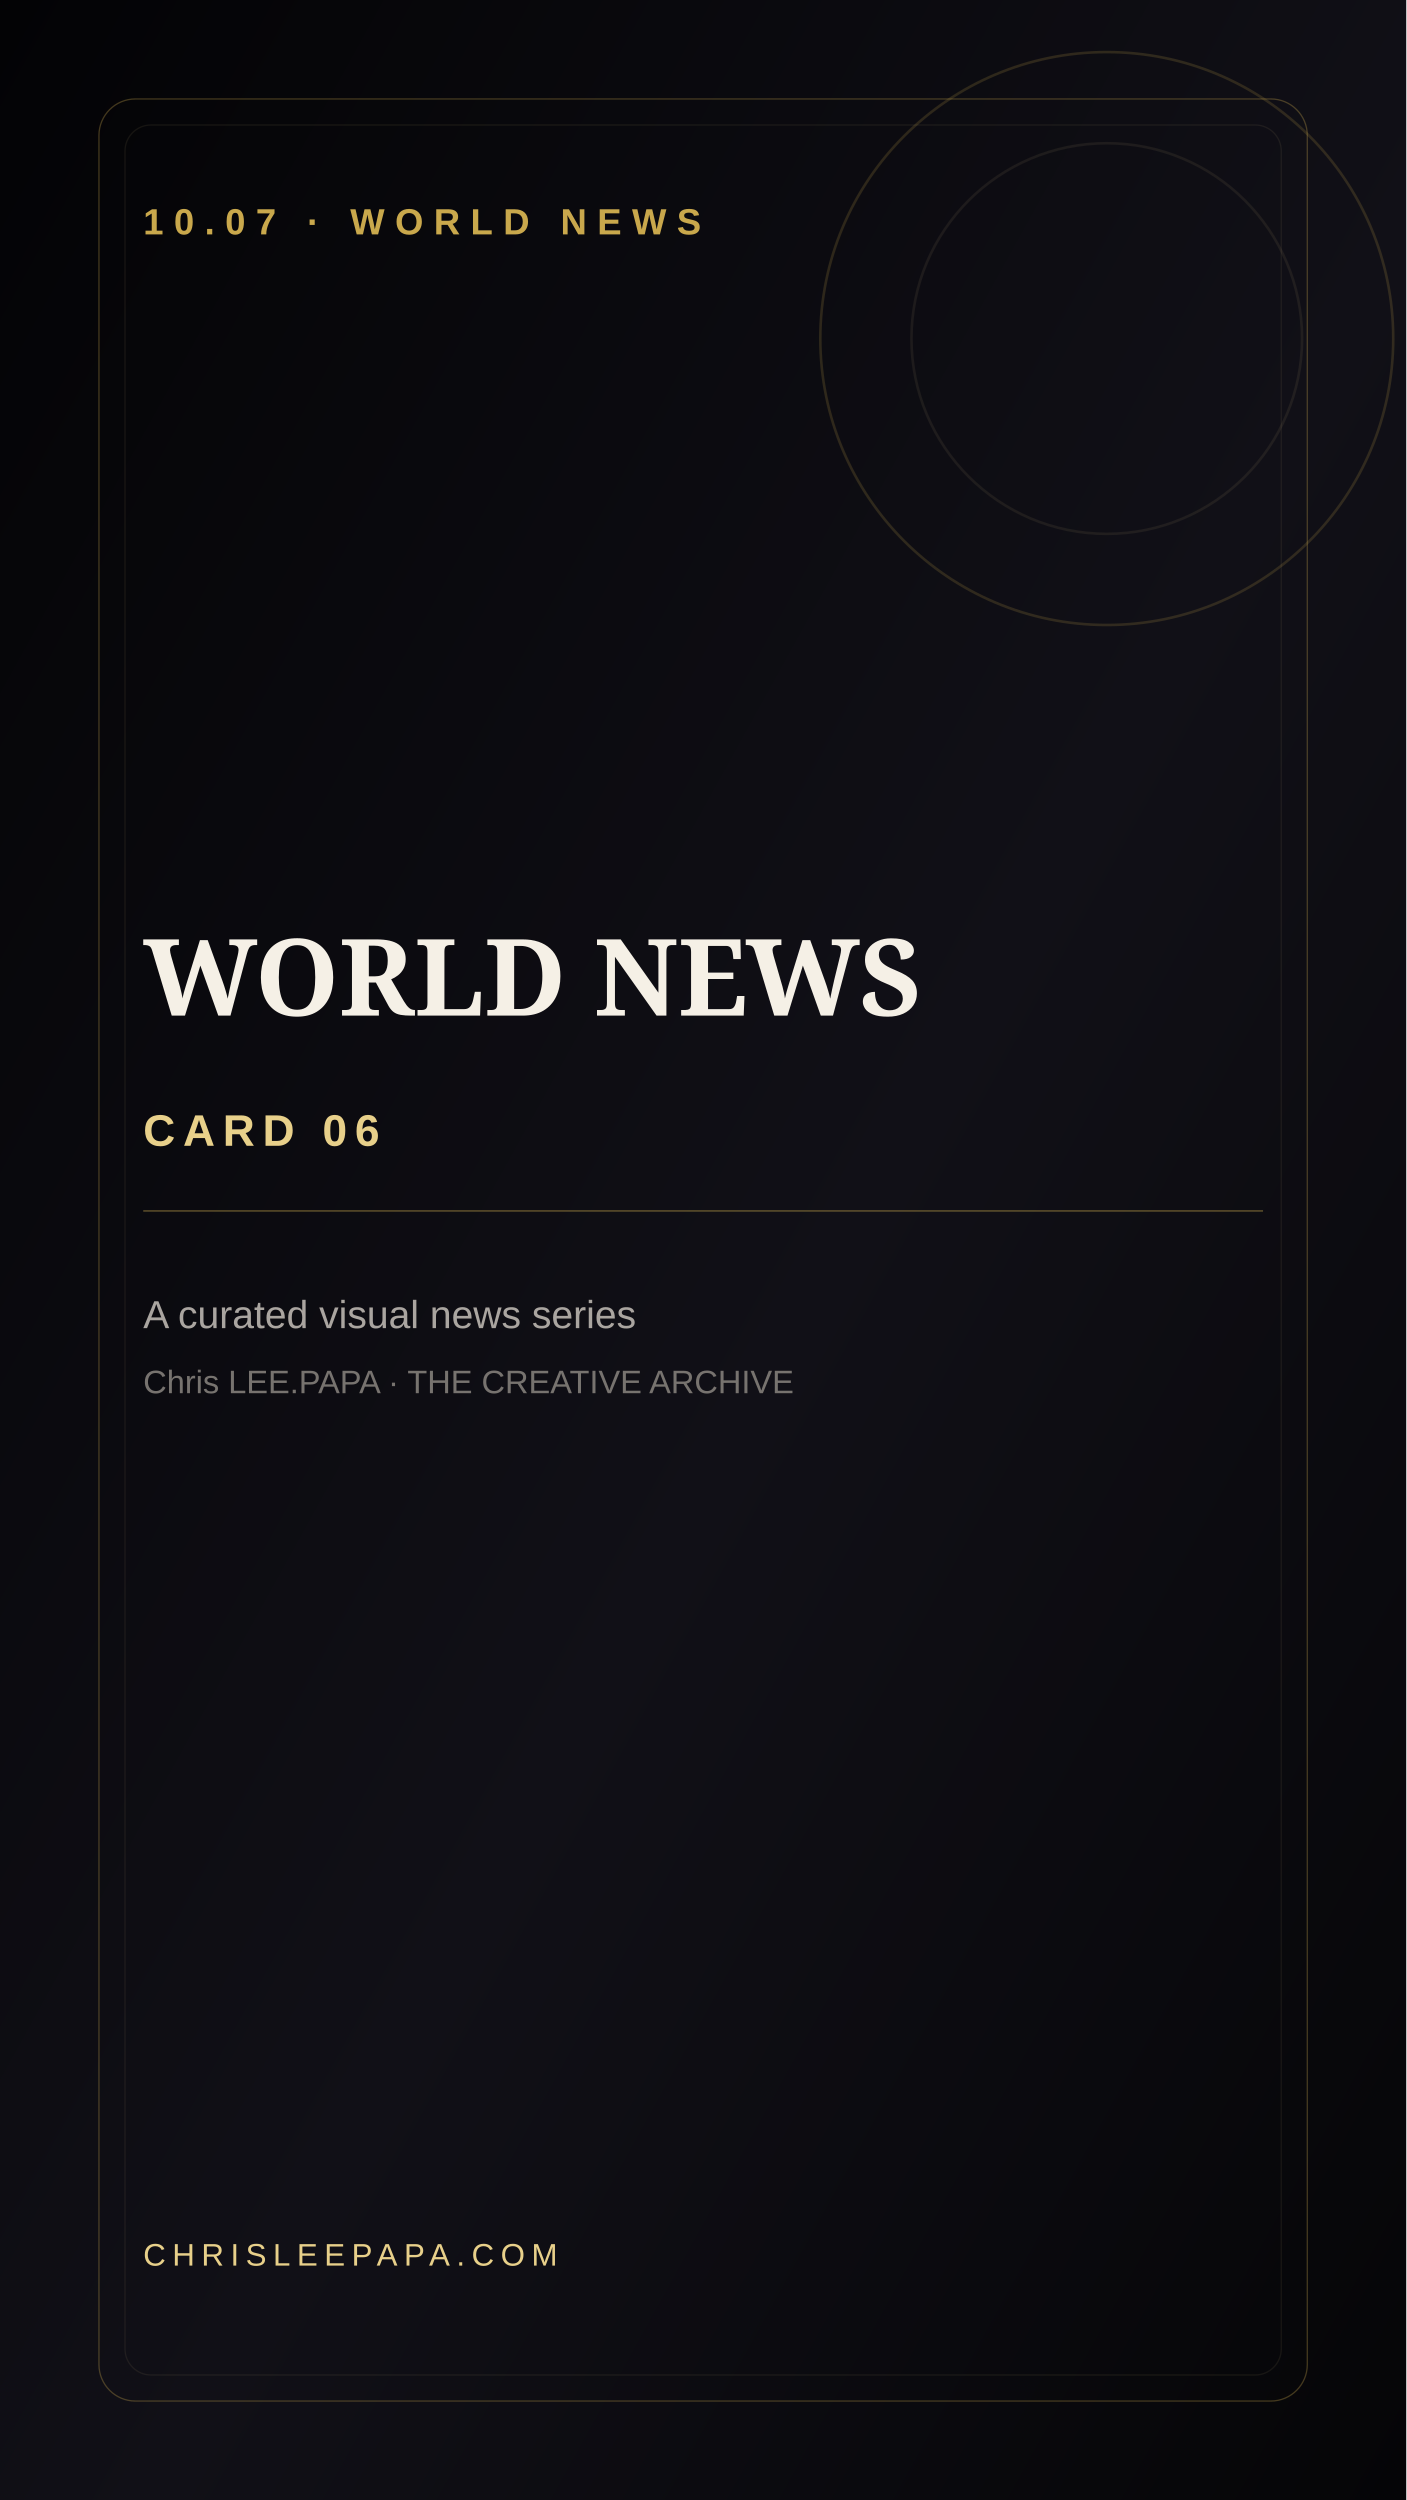
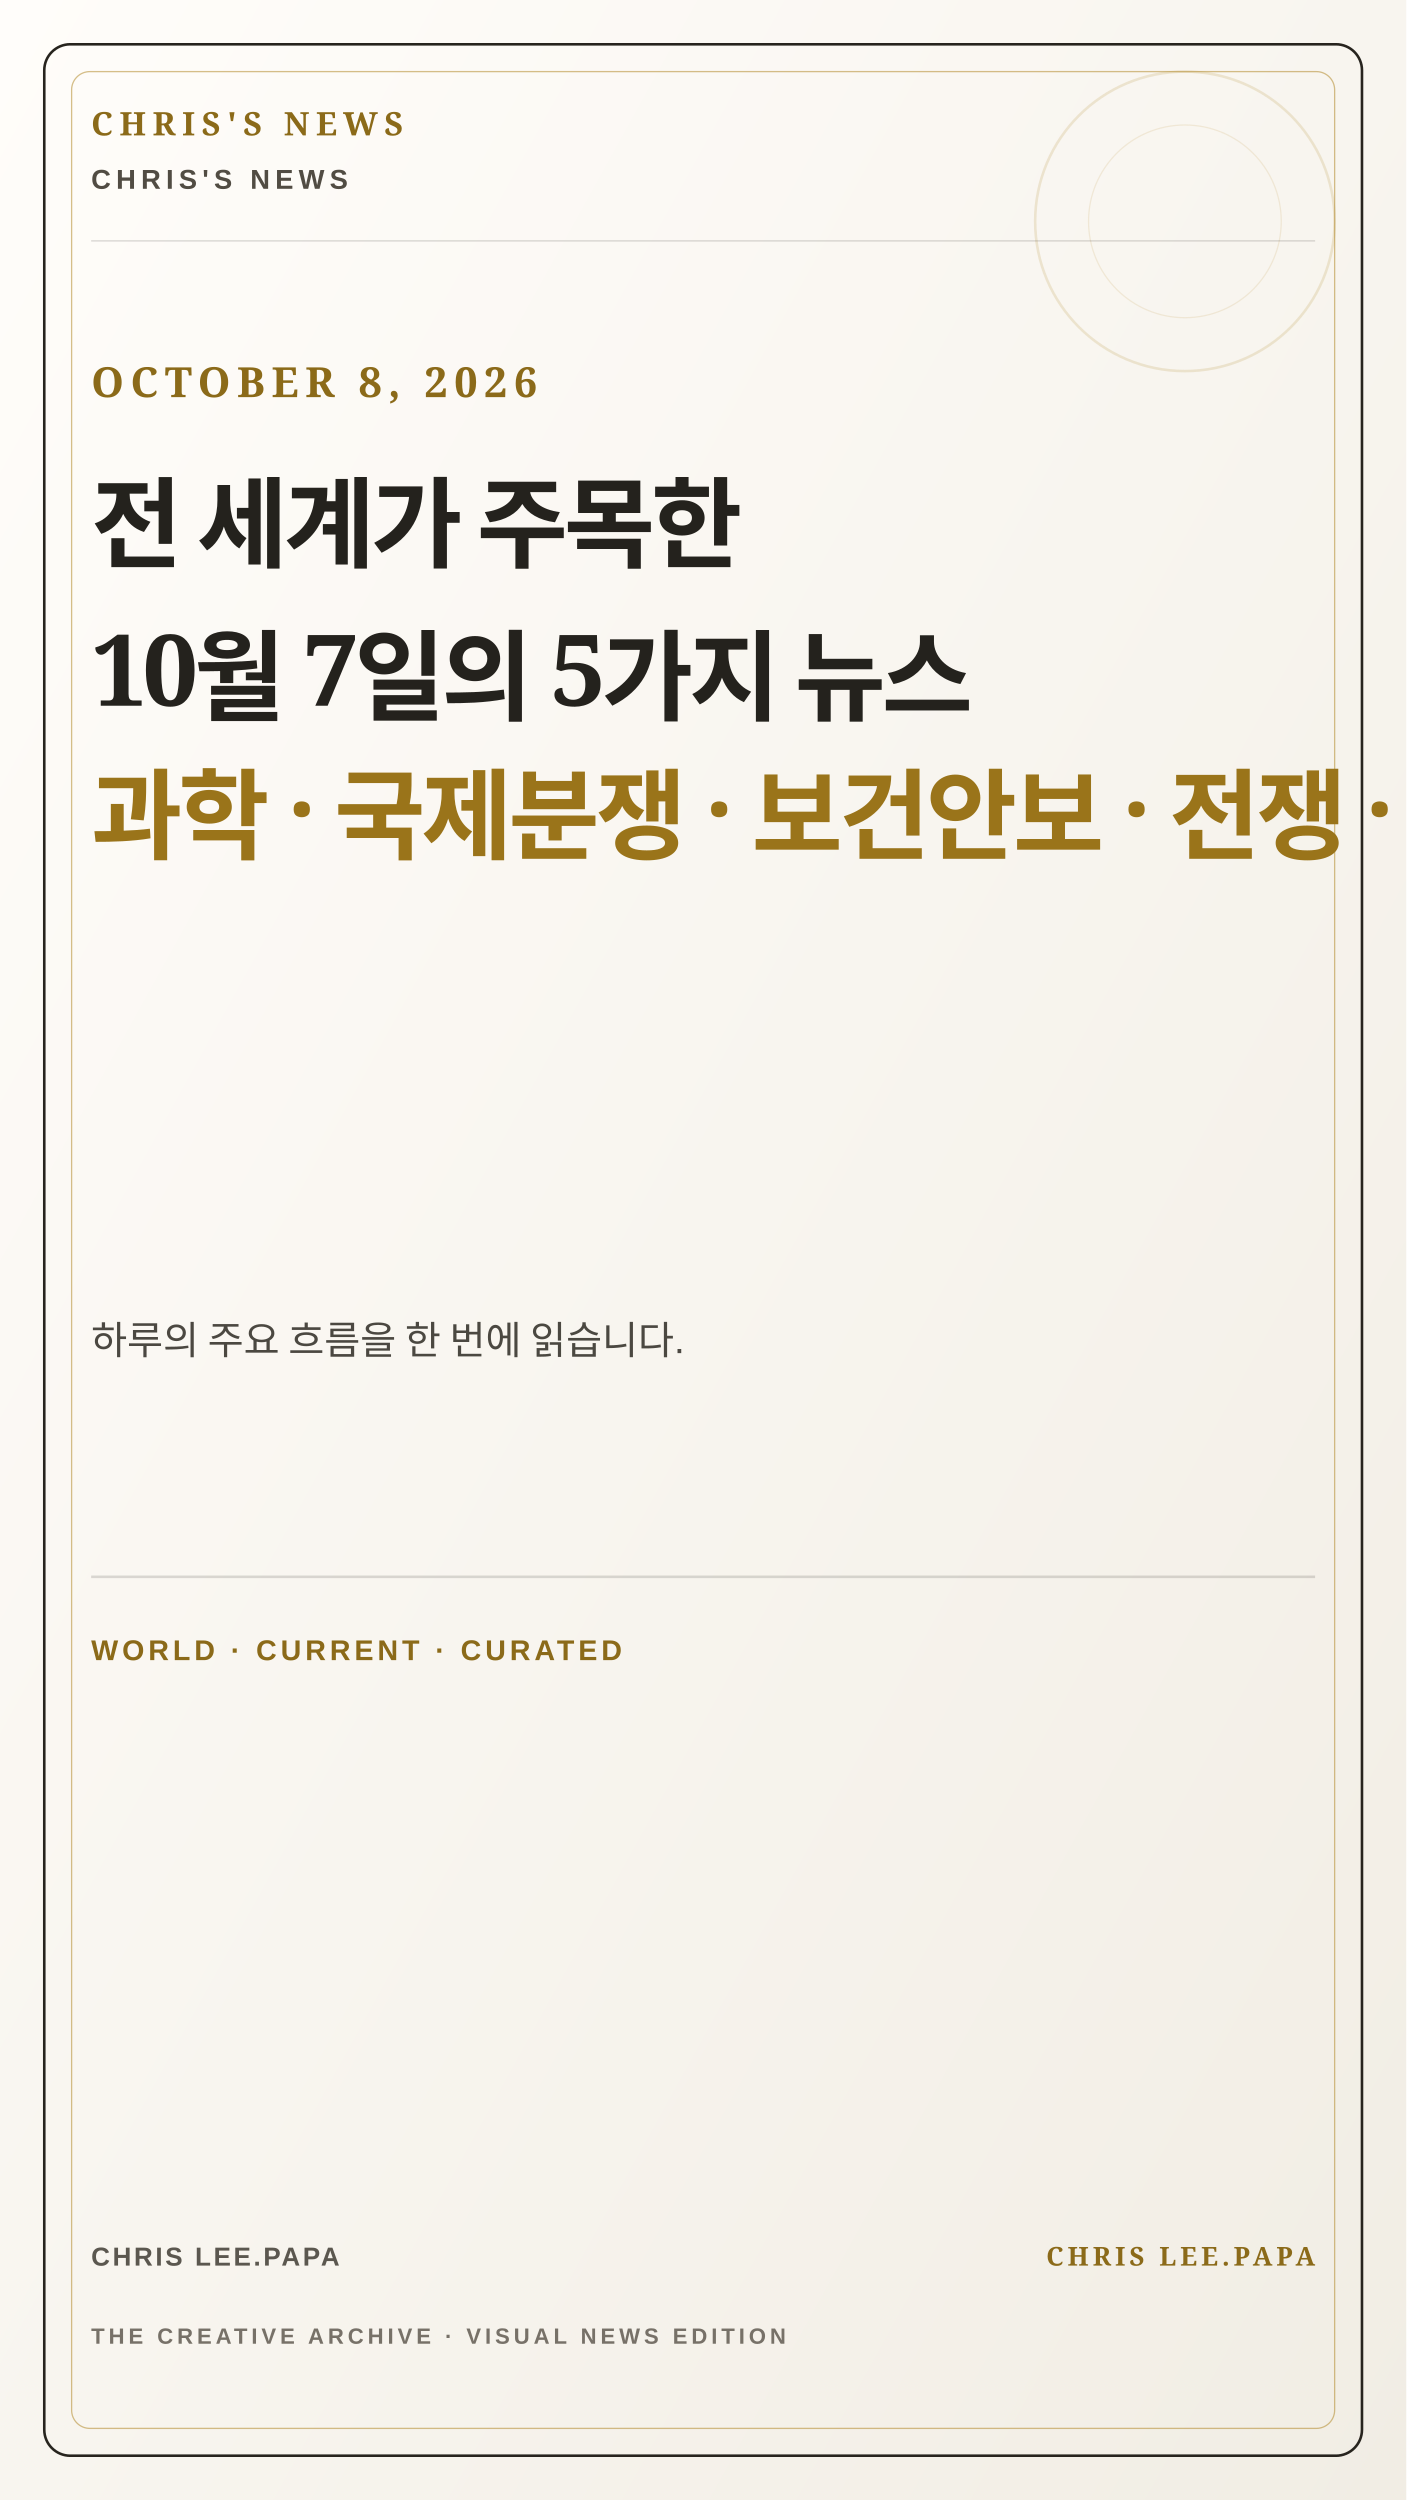
- <svg xmlns="http://www.w3.org/2000/svg" viewBox="0 0 1080 1920">
+ <svg xmlns="http://www.w3.org/2000/svg" width="1080" height="1920" viewBox="0 0 1080 1920">
  <defs>
-     <linearGradient id="g" x1="0" y1="0" x2="1" y2="1">
-       <stop offset="0" stop-color="#030305" />
-       <stop offset=".55" stop-color="#111017" />
-       <stop offset="1" stop-color="#050507" />
+     <linearGradient id="paper" x1="0" y1="0" x2="1" y2="1">
+       <stop offset="0" stop-color="#fffdfa" />
+       <stop offset="1" stop-color="#f1ede4" />
    </linearGradient>
-     <filter id="glow">
-       <feGaussianBlur stdDeviation="18" />
-     </filter>
+     <linearGradient id="gold" x1="0" y1="0" x2="1" y2="1">
+       <stop offset="0" stop-color="#b28b2d" />
+       <stop offset="1" stop-color="#e0c66d" />
+     </linearGradient>
  </defs>
-   <rect width="1080" height="1920" fill="url(#g)" />
-   <circle cx="850" cy="260" r="220" fill="none" stroke="#c9a84c" stroke-opacity=".18" stroke-width="2" />
-   <circle cx="850" cy="260" r="150" fill="none" stroke="#e8d08a" stroke-opacity=".08" stroke-width="2" />
-   <rect x="76" y="76" width="928" height="1768" rx="28" fill="none" stroke="#c9a84c" stroke-opacity=".32" />
-   <rect x="96" y="96" width="888" height="1728" rx="20" fill="none" stroke="#e8d08a" stroke-opacity=".08" />
-   <text x="110" y="180" fill="#c9a84c" font-family="Arial, sans-serif" font-size="28" font-weight="700" letter-spacing="8">10.07 · WORLD NEWS</text>
-   <text x="110" y="780" fill="#f5f0e6" font-family="Georgia, serif" font-size="82" font-weight="700">WORLD NEWS</text>
-   <text x="110" y="880" fill="#e8d08a" font-family="Arial, sans-serif" font-size="34" font-weight="700" letter-spacing="6">CARD 06</text>
-   <line x1="110" y1="930" x2="970" y2="930" stroke="#c9a84c" stroke-opacity=".5" />
-   <text x="110" y="1020" fill="#aaa5a0" font-family="Arial, sans-serif" font-size="30">A curated visual news series</text>
-   <text x="110" y="1070" fill="#77736f" font-family="Arial, sans-serif" font-size="25">Chris LEE.PAPA · THE CREATIVE ARCHIVE</text>
-   <text x="110" y="1740" fill="#e8d08a" font-family="Arial, sans-serif" font-size="24" letter-spacing="5">CHRISLEEPAPA.COM</text>
+   <rect width="1080" height="1920" fill="url(#paper)" />
+   <rect x="34" y="34" width="1012" height="1852" rx="20" fill="none" stroke="#27241e" stroke-width="2" />
+   <rect x="55" y="55" width="970" height="1810" rx="14" fill="none" stroke="#b28b2d" stroke-opacity=".55" />
+   <circle cx="910" cy="170" r="115" fill="none" stroke="#b28b2d" stroke-opacity=".18" stroke-width="2" />
+   <circle cx="910" cy="170" r="74" fill="none" stroke="#b28b2d" stroke-opacity=".14" />
+   <text x="70" y="104" class="num">CHRIS'S NEWS</text>
+   <text x="70" y="145" class="kicker">CHRIS'S NEWS</text>
+   <line x1="70" y1="185" x2="1010" y2="185" stroke="#27241e" stroke-opacity=".18" />
+   <text x="70" y="305" class="date">OCTOBER 8, 2026</text>
+   <text x="70" y="430" class="title">전 세계가 주목한</text>
+   <text x="70" y="542" class="title">10월 7일의 5가지 뉴스</text>
+   <text x="70" y="654" class="title gold">과학 · 국제분쟁 · 보건안보 · 전쟁 · 기후재난</text>
+   <g class="body">
+     <text x="70" y="1040">하루의 주요 흐름을 한 번에 읽습니다.</text>
+     <text x="70" y="1090" />
+   </g>
+   <rect x="70" y="1210" width="940" height="2" fill="#27241e" opacity=".16" />
+   <text x="70" y="1275" class="tag">WORLD · CURRENT · CURATED</text>
+   <text x="70" y="1740" class="source">CHRIS LEE.PAPA</text>
+   <text x="1010" y="1740" text-anchor="end" class="mark">CHRIS LEE.PAPA</text>
+   <text x="70" y="1800" class="footer">THE CREATIVE ARCHIVE · VISUAL NEWS EDITION</text>
+   <style>
+ .num{font:700 25px Cinzel,Georgia,serif;letter-spacing:5px;fill:#8b6a19}.kicker{font:600 21px Arial,sans-serif;letter-spacing:4px;fill:#514c43}.date{font:700 32px Cinzel,Georgia,serif;letter-spacing:5px;fill:#8b6a19}.title{font:700 76px "Noto Serif KR",Georgia,serif;fill:#24221d;letter-spacing:-3px}.title.gold{fill:#9a741a}.body{font:400 30px "Noto Serif KR",Arial,sans-serif;fill:#4b4841}.tag{font:700 22px Arial,sans-serif;letter-spacing:3px;fill:#8b6a19}.source{font:600 20px Arial,sans-serif;letter-spacing:2px;fill:#5b574f}.mark{font:700 20px Cinzel,Georgia,serif;letter-spacing:3px;fill:#8b6a19}.footer{font:600 17px Arial,sans-serif;letter-spacing:3px;fill:#777168}
+ </style>
</svg>
